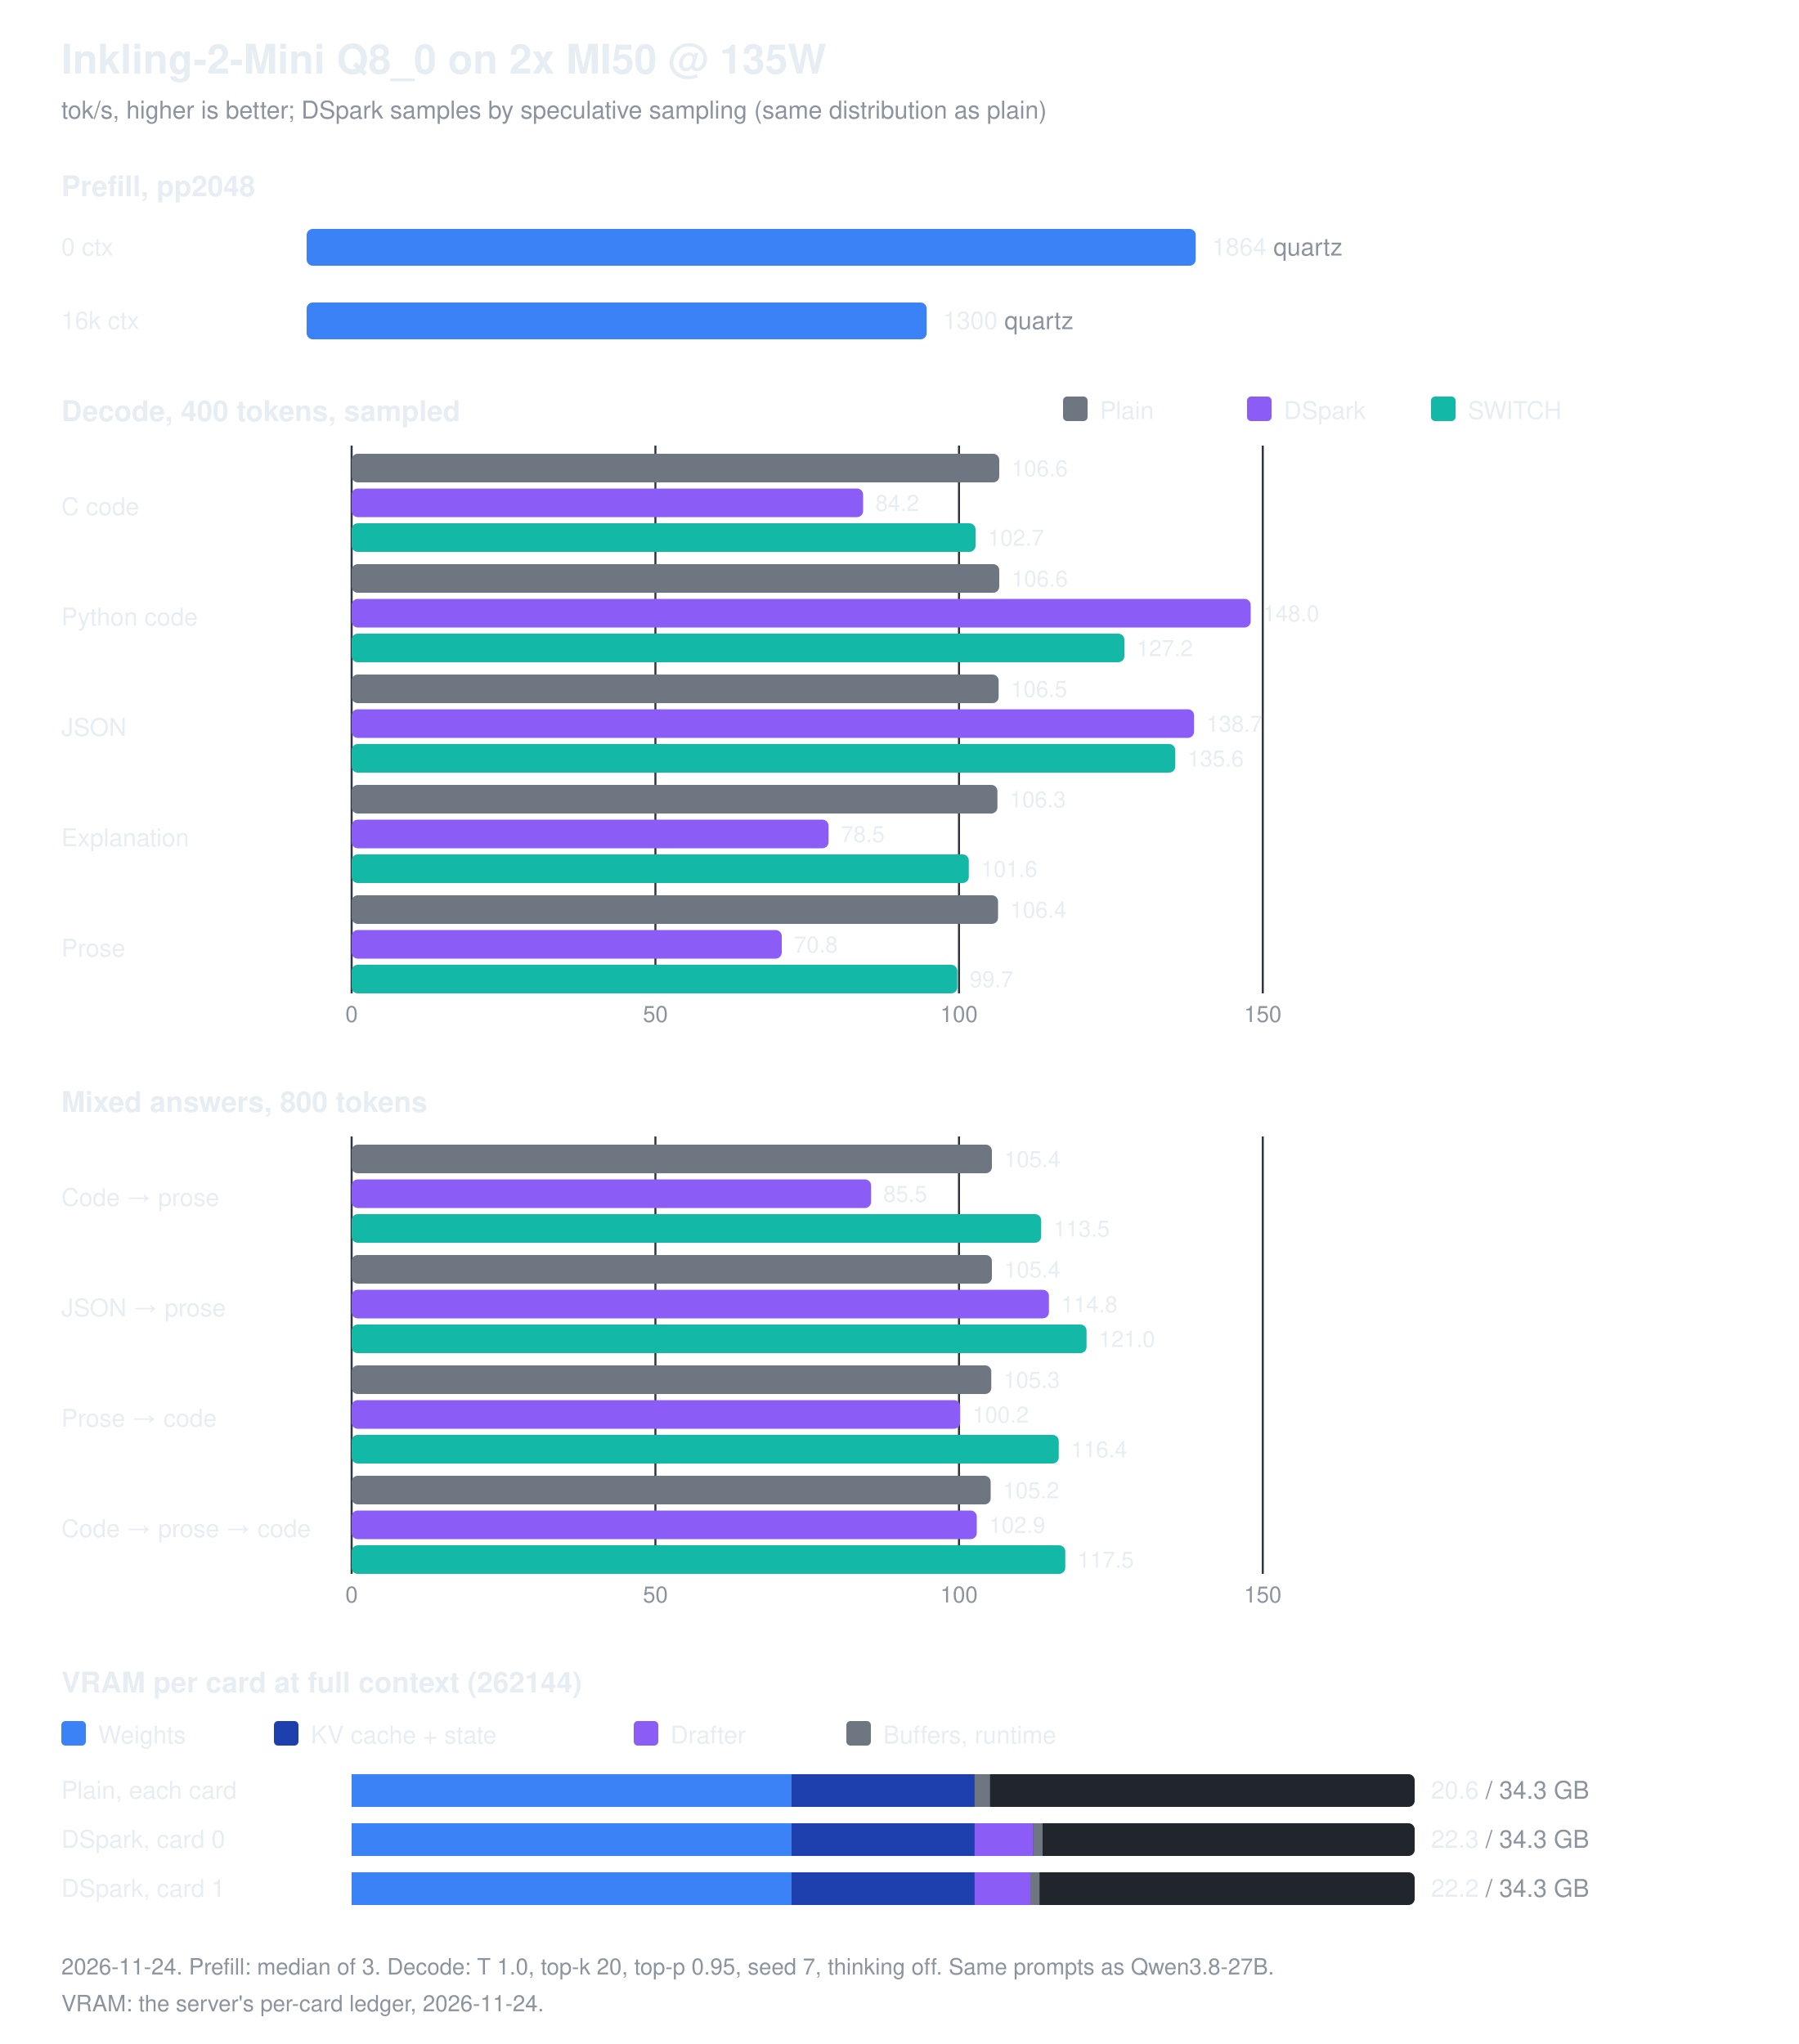
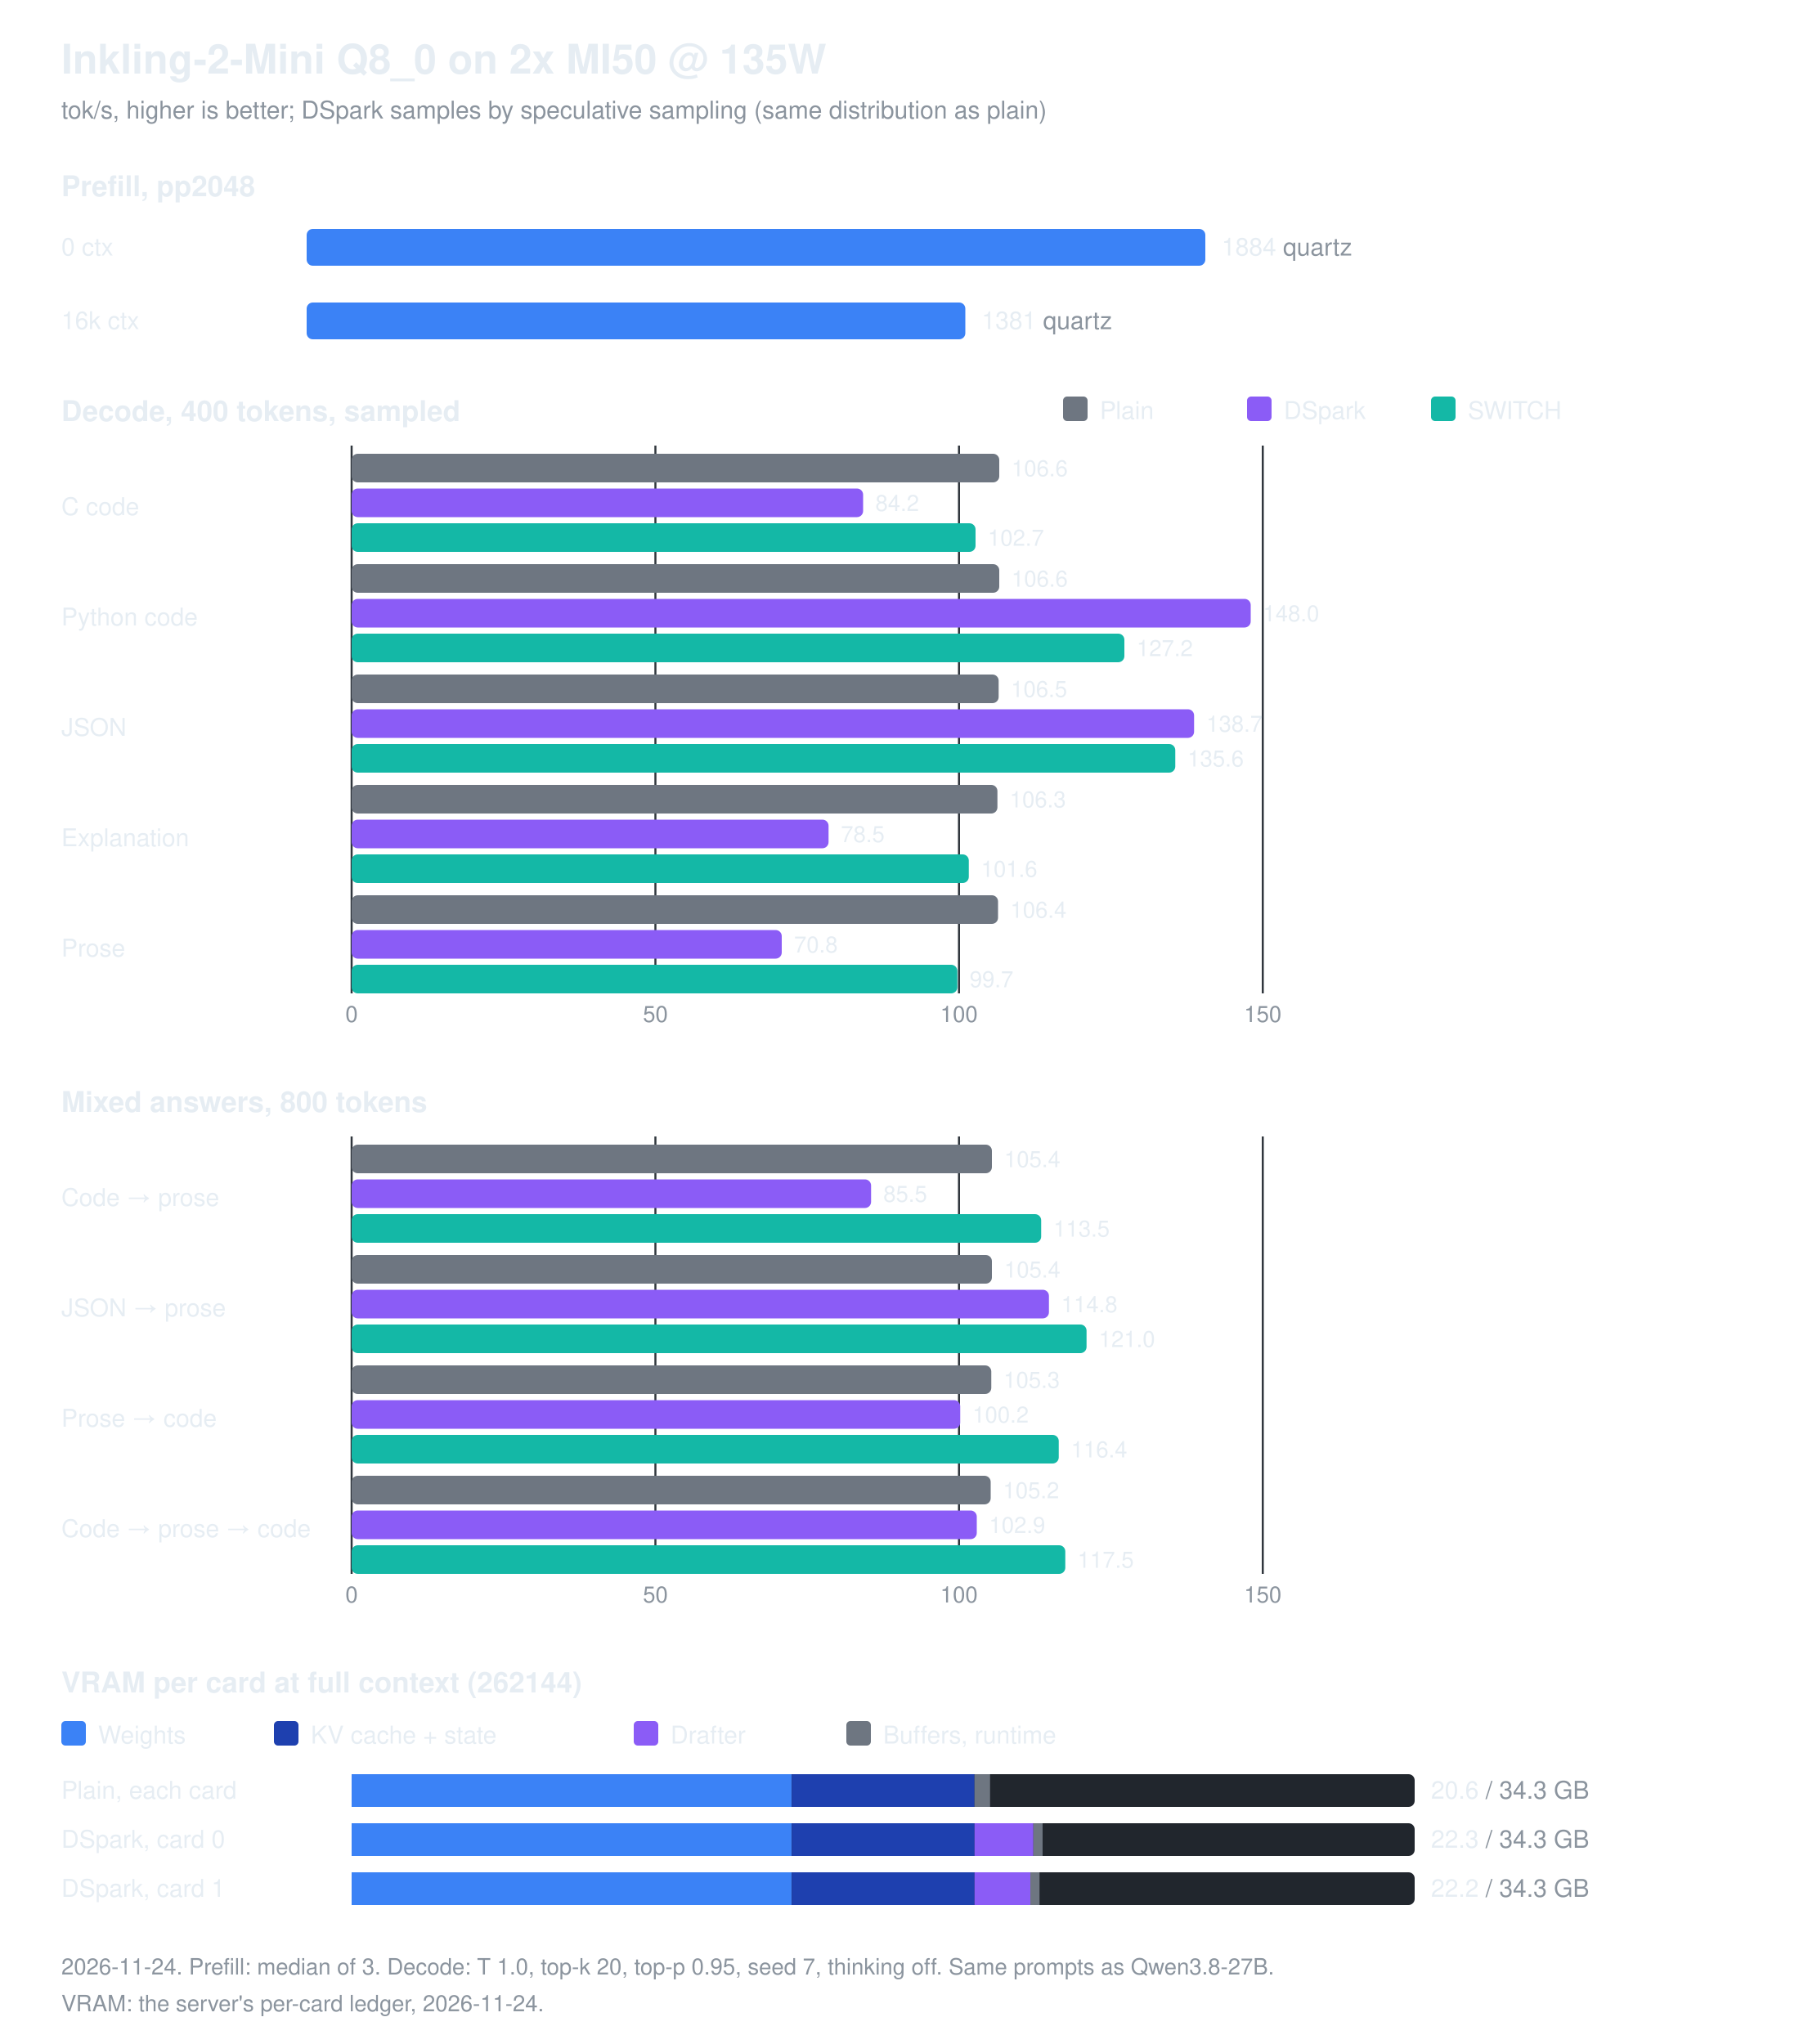
<svg xmlns="http://www.w3.org/2000/svg" viewBox="0 0 880 1000" width="880" height="1000" font-family="-apple-system,Segoe UI,Helvetica,Arial,sans-serif">
  <text x="30" y="36" font-size="20" font-weight="700" fill="#e6edf3">Inkling-2-Mini Q8_0 on 2x MI50 @ 135W</text>
  <text x="30" y="58" font-size="12" fill="#8b949e">tok/s, higher is better; DSpark samples by speculative sampling (same distribution as plain)</text>
  <text x="30" y="96" font-size="14" font-weight="600" fill="#e6edf3">Prefill, pp2048</text>
  <text x="30" y="125" font-size="12" fill="#e6edf3">0 ctx</text>
-   <rect x="150" y="112" width="434.9" height="18" rx="3" fill="#3b82f6" />
-   <text x="592.9" y="125" font-size="12" fill="#e6edf3">1864  <tspan fill="#8b949e">quartz</tspan>
+   <rect x="150" y="112" width="439.6" height="18" rx="3" fill="#3b82f6" />
+   <text x="597.6" y="125" font-size="12" fill="#e6edf3">1884  <tspan fill="#8b949e">quartz</tspan>
  </text>
  <text x="30" y="161" font-size="12" fill="#e6edf3">16k ctx</text>
-   <rect x="150" y="148" width="303.3" height="18" rx="3" fill="#3b82f6" />
-   <text x="461.3" y="161" font-size="12" fill="#e6edf3">1300  <tspan fill="#8b949e">quartz</tspan>
+   <rect x="150" y="148" width="322.2" height="18" rx="3" fill="#3b82f6" />
+   <text x="480.2" y="161" font-size="12" fill="#e6edf3">1381  <tspan fill="#8b949e">quartz</tspan>
  </text>
  <text x="30" y="206" font-size="14" font-weight="600" fill="#e6edf3">Decode, 400 tokens, sampled</text>
  <rect x="520" y="194" width="12" height="12" rx="2" fill="#6e7681" />
  <text x="538" y="205" font-size="12" fill="#e6edf3">Plain</text>
  <rect x="610" y="194" width="12" height="12" rx="2" fill="#8b5cf6" />
  <text x="628" y="205" font-size="12" fill="#e6edf3">DSpark</text>
  <rect x="700" y="194" width="12" height="12" rx="2" fill="#14b8a6" />
  <text x="718" y="205" font-size="12" fill="#e6edf3">SWITCH</text>
  <line x1="172.0" y1="218" x2="172.0" y2="486" stroke="#30363d" stroke-width="1" />
  <text x="172.0" y="500" font-size="11" text-anchor="middle" fill="#8b949e">0</text>
  <line x1="320.6" y1="218" x2="320.6" y2="486" stroke="#30363d" stroke-width="1" />
  <text x="320.6" y="500" font-size="11" text-anchor="middle" fill="#8b949e">50</text>
  <line x1="469.1" y1="218" x2="469.1" y2="486" stroke="#30363d" stroke-width="1" />
  <text x="469.1" y="500" font-size="11" text-anchor="middle" fill="#8b949e">100</text>
  <line x1="617.7" y1="218" x2="617.7" y2="486" stroke="#30363d" stroke-width="1" />
  <text x="617.7" y="500" font-size="11" text-anchor="middle" fill="#8b949e">150</text>
  <text x="30" y="252" font-size="12" fill="#e6edf3">C code</text>
  <rect x="172" y="222" width="316.8" height="14" rx="3" fill="#6e7681" />
  <text x="494.8" y="233" font-size="11" fill="#e6edf3">106.6</text>
  <rect x="172" y="239" width="250.2" height="14" rx="3" fill="#8b5cf6" />
  <text x="428.2" y="250" font-size="11" fill="#e6edf3">84.2</text>
  <rect x="172" y="256" width="305.2" height="14" rx="3" fill="#14b8a6" />
  <text x="483.2" y="267" font-size="11" fill="#e6edf3">102.7</text>
  <text x="30" y="306" font-size="12" fill="#e6edf3">Python code</text>
  <rect x="172" y="276" width="316.8" height="14" rx="3" fill="#6e7681" />
  <text x="494.8" y="287" font-size="11" fill="#e6edf3">106.6</text>
  <rect x="172" y="293" width="439.8" height="14" rx="3" fill="#8b5cf6" />
  <text x="617.8" y="304" font-size="11" fill="#e6edf3">148.0</text>
  <rect x="172" y="310" width="378.0" height="14" rx="3" fill="#14b8a6" />
  <text x="556.0" y="321" font-size="11" fill="#e6edf3">127.2</text>
  <text x="30" y="360" font-size="12" fill="#e6edf3">JSON</text>
  <rect x="172" y="330" width="316.5" height="14" rx="3" fill="#6e7681" />
  <text x="494.5" y="341" font-size="11" fill="#e6edf3">106.5</text>
  <rect x="172" y="347" width="412.1" height="14" rx="3" fill="#8b5cf6" />
  <text x="590.1" y="358" font-size="11" fill="#e6edf3">138.7</text>
  <rect x="172" y="364" width="402.9" height="14" rx="3" fill="#14b8a6" />
  <text x="580.9" y="375" font-size="11" fill="#e6edf3">135.6</text>
  <text x="30" y="414" font-size="12" fill="#e6edf3">Explanation</text>
  <rect x="172" y="384" width="315.9" height="14" rx="3" fill="#6e7681" />
  <text x="493.9" y="395" font-size="11" fill="#e6edf3">106.3</text>
  <rect x="172" y="401" width="233.3" height="14" rx="3" fill="#8b5cf6" />
  <text x="411.3" y="412" font-size="11" fill="#e6edf3">78.5</text>
  <rect x="172" y="418" width="301.9" height="14" rx="3" fill="#14b8a6" />
  <text x="479.9" y="429" font-size="11" fill="#e6edf3">101.6</text>
  <text x="30" y="468" font-size="12" fill="#e6edf3">Prose</text>
  <rect x="172" y="438" width="316.2" height="14" rx="3" fill="#6e7681" />
  <text x="494.2" y="449" font-size="11" fill="#e6edf3">106.4</text>
  <rect x="172" y="455" width="210.4" height="14" rx="3" fill="#8b5cf6" />
  <text x="388.4" y="466" font-size="11" fill="#e6edf3">70.8</text>
  <rect x="172" y="472" width="296.3" height="14" rx="3" fill="#14b8a6" />
  <text x="474.3" y="483" font-size="11" fill="#e6edf3">99.7</text>
  <text x="30" y="544" font-size="14" font-weight="600" fill="#e6edf3">Mixed answers, 800 tokens</text>
  <line x1="172.0" y1="556" x2="172.0" y2="770" stroke="#30363d" stroke-width="1" />
  <text x="172.0" y="784" font-size="11" text-anchor="middle" fill="#8b949e">0</text>
  <line x1="320.6" y1="556" x2="320.6" y2="770" stroke="#30363d" stroke-width="1" />
  <text x="320.6" y="784" font-size="11" text-anchor="middle" fill="#8b949e">50</text>
  <line x1="469.1" y1="556" x2="469.1" y2="770" stroke="#30363d" stroke-width="1" />
  <text x="469.1" y="784" font-size="11" text-anchor="middle" fill="#8b949e">100</text>
  <line x1="617.7" y1="556" x2="617.7" y2="770" stroke="#30363d" stroke-width="1" />
  <text x="617.7" y="784" font-size="11" text-anchor="middle" fill="#8b949e">150</text>
  <text x="30" y="590" font-size="12" fill="#e6edf3">Code → prose</text>
  <rect x="172" y="560" width="313.2" height="14" rx="3" fill="#6e7681" />
  <text x="491.2" y="571" font-size="11" fill="#e6edf3">105.4</text>
  <rect x="172" y="577" width="254.1" height="14" rx="3" fill="#8b5cf6" />
  <text x="432.1" y="588" font-size="11" fill="#e6edf3">85.5</text>
  <rect x="172" y="594" width="337.3" height="14" rx="3" fill="#14b8a6" />
  <text x="515.3" y="605" font-size="11" fill="#e6edf3">113.5</text>
  <text x="30" y="644" font-size="12" fill="#e6edf3">JSON → prose</text>
  <rect x="172" y="614" width="313.2" height="14" rx="3" fill="#6e7681" />
  <text x="491.2" y="625" font-size="11" fill="#e6edf3">105.4</text>
  <rect x="172" y="631" width="341.1" height="14" rx="3" fill="#8b5cf6" />
  <text x="519.1" y="642" font-size="11" fill="#e6edf3">114.8</text>
  <rect x="172" y="648" width="359.5" height="14" rx="3" fill="#14b8a6" />
  <text x="537.5" y="659" font-size="11" fill="#e6edf3">121.0</text>
  <text x="30" y="698" font-size="12" fill="#e6edf3">Prose → code</text>
  <rect x="172" y="668" width="312.9" height="14" rx="3" fill="#6e7681" />
  <text x="490.9" y="679" font-size="11" fill="#e6edf3">105.3</text>
  <rect x="172" y="685" width="297.7" height="14" rx="3" fill="#8b5cf6" />
  <text x="475.7" y="696" font-size="11" fill="#e6edf3">100.2</text>
  <rect x="172" y="702" width="345.9" height="14" rx="3" fill="#14b8a6" />
  <text x="523.9" y="713" font-size="11" fill="#e6edf3">116.4</text>
  <text x="30" y="752" font-size="12" fill="#e6edf3">Code → prose → code</text>
  <rect x="172" y="722" width="312.6" height="14" rx="3" fill="#6e7681" />
  <text x="490.6" y="733" font-size="11" fill="#e6edf3">105.2</text>
  <rect x="172" y="739" width="305.8" height="14" rx="3" fill="#8b5cf6" />
  <text x="483.8" y="750" font-size="11" fill="#e6edf3">102.9</text>
  <rect x="172" y="756" width="349.1" height="14" rx="3" fill="#14b8a6" />
  <text x="527.1" y="767" font-size="11" fill="#e6edf3">117.5</text>
  <text x="30" y="828" font-size="14" font-weight="600" fill="#e6edf3">VRAM per card at full context (262144)</text>
  <rect x="30" y="842" width="12" height="12" rx="2" fill="#3b82f6" />
  <text x="48" y="853" font-size="12" fill="#e6edf3">Weights</text>
  <rect x="134" y="842" width="12" height="12" rx="2" fill="#1e40af" />
  <text x="152" y="853" font-size="12" fill="#e6edf3">KV cache + state</text>
  <rect x="310" y="842" width="12" height="12" rx="2" fill="#8b5cf6" />
  <text x="328" y="853" font-size="12" fill="#e6edf3">Drafter</text>
  <rect x="414" y="842" width="12" height="12" rx="2" fill="#6e7681" />
  <text x="432" y="853" font-size="12" fill="#e6edf3">Buffers, runtime</text>
  <text x="30" y="880" font-size="12" fill="#e6edf3">Plain, each card</text>
  <rect x="172" y="868" width="520.0" height="16" rx="3" fill="#21262d" />
  <rect x="172.0" y="868" width="215.3" height="16" fill="#3b82f6" />
  <rect x="387.3" y="868" width="89.4" height="16" fill="#1e40af" />
  <rect x="476.7" y="868" width="7.6" height="16" fill="#6e7681" />
  <text x="700.0" y="880" font-size="12" fill="#e6edf3">20.6 <tspan fill="#8b949e">/ 34.3 GB</tspan>
  </text>
  <text x="30" y="904" font-size="12" fill="#e6edf3">DSpark, card 0</text>
  <rect x="172" y="892" width="520.0" height="16" rx="3" fill="#21262d" />
  <rect x="172.0" y="892" width="215.3" height="16" fill="#3b82f6" />
  <rect x="387.3" y="892" width="89.4" height="16" fill="#1e40af" />
  <rect x="476.7" y="892" width="28.8" height="16" fill="#8b5cf6" />
  <rect x="505.5" y="892" width="4.5" height="16" fill="#6e7681" />
  <text x="700.0" y="904" font-size="12" fill="#e6edf3">22.3 <tspan fill="#8b949e">/ 34.3 GB</tspan>
  </text>
  <text x="30" y="928" font-size="12" fill="#e6edf3">DSpark, card 1</text>
  <rect x="172" y="916" width="520.0" height="16" rx="3" fill="#21262d" />
  <rect x="172.0" y="916" width="215.3" height="16" fill="#3b82f6" />
  <rect x="387.3" y="916" width="89.4" height="16" fill="#1e40af" />
  <rect x="476.7" y="916" width="27.3" height="16" fill="#8b5cf6" />
  <rect x="504.0" y="916" width="4.5" height="16" fill="#6e7681" />
  <text x="700.0" y="928" font-size="12" fill="#e6edf3">22.2 <tspan fill="#8b949e">/ 34.3 GB</tspan>
  </text>
  <text x="30" y="966" font-size="11" fill="#8b949e">2026-11-24. Prefill: median of 3. Decode: T 1.0, top-k 20, top-p 0.95, seed 7, thinking off. Same prompts as Qwen3.8-27B.</text>
  <text x="30" y="984" font-size="11" fill="#8b949e">VRAM: the server's per-card ledger, 2026-11-24.</text>
</svg>
